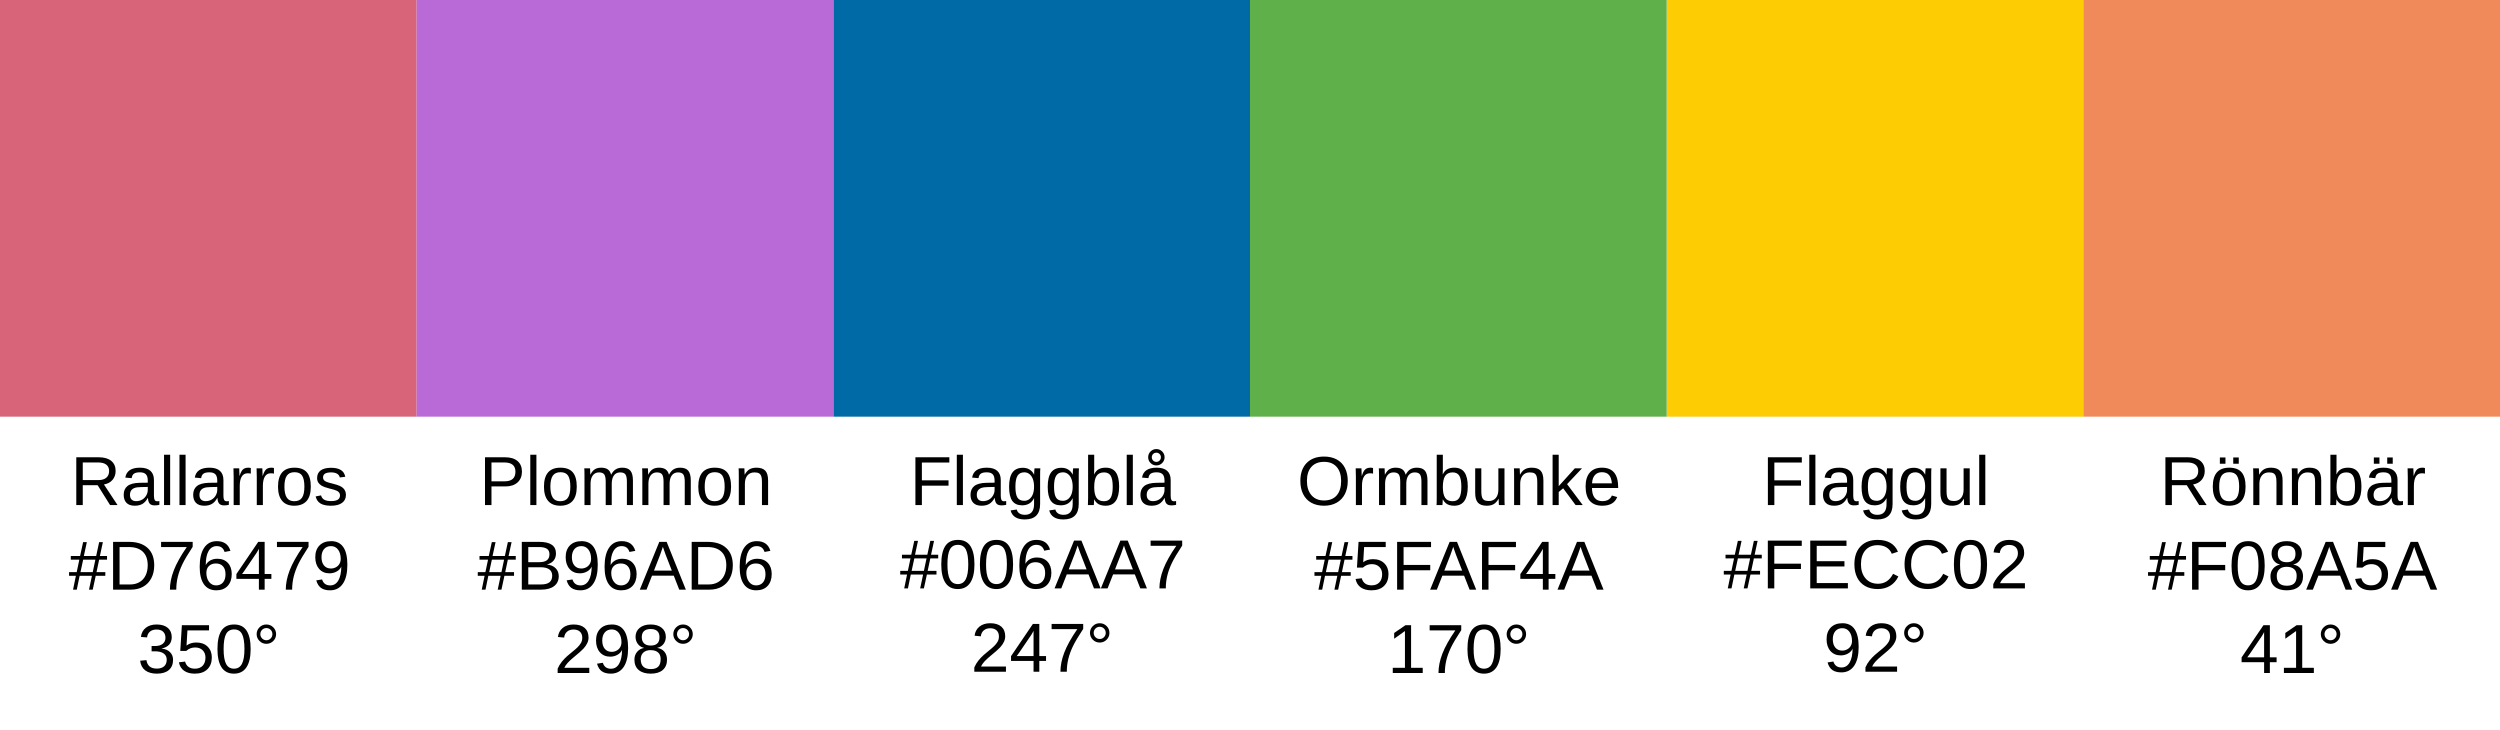
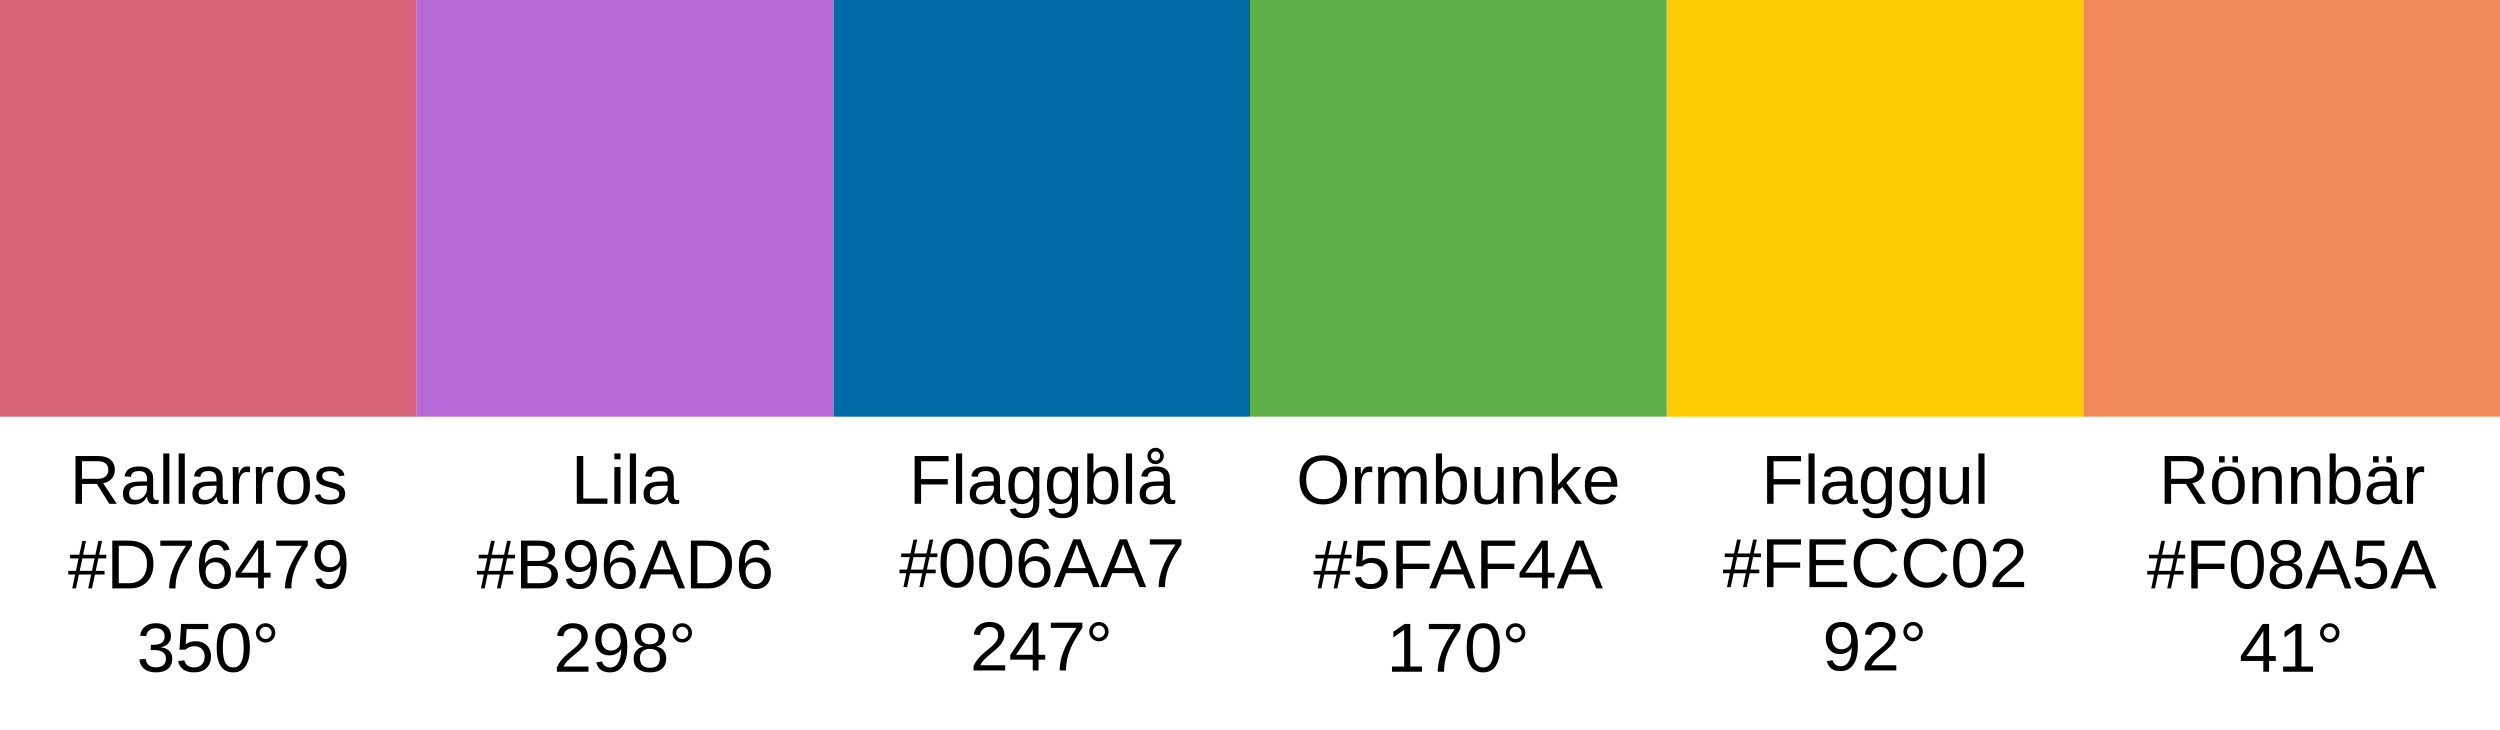
<svg xmlns="http://www.w3.org/2000/svg" width="1980" height="578" xml:space="preserve" overflow="hidden">
  <defs>
    <clipPath id="clip0">
-       <rect x="36" y="1979" width="1980" height="578" />
+       <rect x="198" y="2022" width="1980" height="578" />
    </clipPath>
  </defs>
-   <g clip-path="url(#clip0)" transform="translate(-36 -1979)">
-     <path d="M696 1979 1026 1979 1026 2309 696 2309Z" fill="#006AA7" fill-rule="evenodd" />
-     <path d="M1356 1979 1686 1979 1686 2309 1356 2309Z" fill="#FECC02" fill-rule="evenodd" />
-     <path d="M1026 1979 1356 1979 1356 2309 1026 2309Z" fill="#5FAF4A" fill-rule="evenodd" />
-     <path d="M36 1979 366 1979 366 2309 36 2309Z" fill="#D76479" fill-rule="evenodd" />
-     <path d="M1686 1979 2016 1979 2016 2309 1686 2309Z" fill="#F08A5A" fill-rule="evenodd" />
-     <path d="M366 1979 696 1979 696 2309 366 2309Z" fill="#B96AD6" fill-rule="evenodd" />
-     <text font-family="Arial,Arial_MSFontService,sans-serif" font-weight="400" font-size="55" transform="matrix(1 0 0 1 756.489 2379)">Flaggblå</text>
-     <text font-family="Arial,Arial_MSFontService,sans-serif" font-weight="400" font-size="55" transform="matrix(1 0 0 1 748.743 2445)">#006AA7</text>
-     <text font-family="Arial,Arial_MSFontService,sans-serif" font-weight="400" font-size="55" transform="matrix(1 0 0 1 804.889 2511)">247</text>
-     <text font-family="Arial,Arial_MSFontService,sans-serif" font-weight="400" font-size="55" transform="matrix(1 0 0 1 895.983 2511)">°</text>
-     <text font-family="Arial,Arial_MSFontService,sans-serif" font-weight="400" font-size="55" transform="matrix(1 0 0 1 1431.65 2379)">Flaggul</text>
-     <text font-family="Arial,Arial_MSFontService,sans-serif" font-weight="400" font-size="55" transform="matrix(1 0 0 1 1401.01 2445)">#FECC02</text>
-     <text font-family="Arial,Arial_MSFontService,sans-serif" font-weight="400" font-size="55" transform="matrix(1 0 0 1 1480.07 2511)">92</text>
-     <text font-family="Arial,Arial_MSFontService,sans-serif" font-weight="400" font-size="55" transform="matrix(1 0 0 1 1540.8 2511)">°</text>
-     <text font-family="Arial,Arial_MSFontService,sans-serif" font-weight="400" font-size="55" transform="matrix(1 0 0 1 1063.27 2379)">Ormbunke</text>
-     <text font-family="Arial,Arial_MSFontService,sans-serif" font-weight="400" font-size="55" transform="matrix(1 0 0 1 1076.82 2446)">#5FAF4A</text>
-     <text font-family="Arial,Arial_MSFontService,sans-serif" font-weight="400" font-size="55" transform="matrix(1 0 0 1 1134.89 2512)">170</text>
-     <text font-family="Arial,Arial_MSFontService,sans-serif" font-weight="400" font-size="55" transform="matrix(1 0 0 1 1225.98 2512)">°</text>
-     <text font-family="Arial,Arial_MSFontService,sans-serif" font-weight="400" font-size="55" transform="matrix(1 0 0 1 91.9056 2379)">Rallarros</text>
-     <text font-family="Arial,Arial_MSFontService,sans-serif" font-weight="400" font-size="55" transform="matrix(1 0 0 1 90.4618 2446)">#D76479</text>
-     <text font-family="Arial,Arial_MSFontService,sans-serif" font-weight="400" font-size="55" transform="matrix(1 0 0 1 144.889 2512)">350</text>
-     <text font-family="Arial,Arial_MSFontService,sans-serif" font-weight="400" font-size="55" transform="matrix(1 0 0 1 235.983 2512)">°</text>
-     <text font-family="Arial,Arial_MSFontService,sans-serif" font-weight="400" font-size="55" transform="matrix(1 0 0 1 1746.49 2379)">Rönnbär</text>
-     <text font-family="Arial,Arial_MSFontService,sans-serif" font-weight="400" font-size="55" transform="matrix(1 0 0 1 1737.02 2446)">#F08A5A</text>
-     <text font-family="Arial,Arial_MSFontService,sans-serif" font-weight="400" font-size="55" transform="matrix(1 0 0 1 1810.08 2512)">41</text>
-     <text font-family="Arial,Arial_MSFontService,sans-serif" font-weight="400" font-size="55" transform="matrix(1 0 0 1 1870.81 2512)">°</text>
-     <text font-family="Arial,Arial_MSFontService,sans-serif" font-weight="400" font-size="55" transform="matrix(1 0 0 1 415.603 2379)">Plommon</text>
-     <text font-family="Arial,Arial_MSFontService,sans-serif" font-weight="400" font-size="55" transform="matrix(1 0 0 1 414.16 2446)">#B96AD6</text>
-     <text font-family="Arial,Arial_MSFontService,sans-serif" font-weight="400" font-size="55" transform="matrix(1 0 0 1 474.889 2512)">298</text>
-     <text font-family="Arial,Arial_MSFontService,sans-serif" font-weight="400" font-size="55" transform="matrix(1 0 0 1 565.983 2512)">°</text>
+   <g clip-path="url(#clip0)" transform="translate(-198 -2022)">
+     <path d="M858 2022 1188 2022 1188 2352 858 2352Z" fill="#006AA7" fill-rule="evenodd" />
+     <path d="M1518 2022 1848 2022 1848 2352 1518 2352Z" fill="#FECC02" fill-rule="evenodd" />
+     <path d="M1188 2022 1518 2022 1518 2352 1188 2352Z" fill="#5FAF4A" fill-rule="evenodd" />
+     <path d="M198 2022 528 2022 528 2352 198 2352Z" fill="#D76479" fill-rule="evenodd" />
+     <path d="M1848 2022 2178 2022 2178 2352 1848 2352Z" fill="#F08A5A" fill-rule="evenodd" />
+     <path d="M528 2022 858 2022 858 2352 528 2352Z" fill="#B96AD6" fill-rule="evenodd" />
+     <text font-family="Arial,Arial_MSFontService,sans-serif" font-weight="400" font-size="55" transform="matrix(1 0 0 1 917.867 2421)">Flaggblå</text>
+     <text font-family="Arial,Arial_MSFontService,sans-serif" font-weight="400" font-size="55" transform="matrix(1 0 0 1 910.121 2487)">#006AA7</text>
+     <text font-family="Arial,Arial_MSFontService,sans-serif" font-weight="400" font-size="55" transform="matrix(1 0 0 1 966.267 2553)">247</text>
+     <text font-family="Arial,Arial_MSFontService,sans-serif" font-weight="400" font-size="55" transform="matrix(1 0 0 1 1057.36 2553)">°</text>
+     <text font-family="Arial,Arial_MSFontService,sans-serif" font-weight="400" font-size="55" transform="matrix(1 0 0 1 1593.03 2421)">Flaggul</text>
+     <text font-family="Arial,Arial_MSFontService,sans-serif" font-weight="400" font-size="55" transform="matrix(1 0 0 1 1562.39 2487)">#FECC02</text>
+     <text font-family="Arial,Arial_MSFontService,sans-serif" font-weight="400" font-size="55" transform="matrix(1 0 0 1 1641.45 2553)">92</text>
+     <text font-family="Arial,Arial_MSFontService,sans-serif" font-weight="400" font-size="55" transform="matrix(1 0 0 1 1702.18 2553)">°</text>
+     <text font-family="Arial,Arial_MSFontService,sans-serif" font-weight="400" font-size="55" transform="matrix(1 0 0 1 1224.65 2421)">Ormbunke</text>
+     <text font-family="Arial,Arial_MSFontService,sans-serif" font-weight="400" font-size="55" transform="matrix(1 0 0 1 1238.2 2488)">#5FAF4A</text>
+     <text font-family="Arial,Arial_MSFontService,sans-serif" font-weight="400" font-size="55" transform="matrix(1 0 0 1 1296.27 2554)">170</text>
+     <text font-family="Arial,Arial_MSFontService,sans-serif" font-weight="400" font-size="55" transform="matrix(1 0 0 1 1387.36 2554)">°</text>
+     <text font-family="Arial,Arial_MSFontService,sans-serif" font-weight="400" font-size="55" transform="matrix(1 0 0 1 253.283 2421)">Rallarros</text>
+     <text font-family="Arial,Arial_MSFontService,sans-serif" font-weight="400" font-size="55" transform="matrix(1 0 0 1 251.84 2488)">#D76479</text>
+     <text font-family="Arial,Arial_MSFontService,sans-serif" font-weight="400" font-size="55" transform="matrix(1 0 0 1 306.267 2554)">350</text>
+     <text font-family="Arial,Arial_MSFontService,sans-serif" font-weight="400" font-size="55" transform="matrix(1 0 0 1 397.36 2554)">°</text>
+     <text font-family="Arial,Arial_MSFontService,sans-serif" font-weight="400" font-size="55" transform="matrix(1 0 0 1 1907.87 2421)">Rönnbär</text>
+     <text font-family="Arial,Arial_MSFontService,sans-serif" font-weight="400" font-size="55" transform="matrix(1 0 0 1 1898.4 2488)">#F08A5A</text>
+     <text font-family="Arial,Arial_MSFontService,sans-serif" font-weight="400" font-size="55" transform="matrix(1 0 0 1 1971.46 2554)">41</text>
+     <text font-family="Arial,Arial_MSFontService,sans-serif" font-weight="400" font-size="55" transform="matrix(1 0 0 1 2032.19 2554)">°</text>
+     <text font-family="Arial,Arial_MSFontService,sans-serif" font-weight="400" font-size="55" transform="matrix(1 0 0 1 650.315 2421)">Lila</text>
+     <text font-family="Arial,Arial_MSFontService,sans-serif" font-weight="400" font-size="55" transform="matrix(1 0 0 1 575.537 2488)">#B96AD6</text>
+     <text font-family="Arial,Arial_MSFontService,sans-serif" font-weight="400" font-size="55" transform="matrix(1 0 0 1 636.267 2554)">298</text>
+     <text font-family="Arial,Arial_MSFontService,sans-serif" font-weight="400" font-size="55" transform="matrix(1 0 0 1 727.36 2554)">°</text>
  </g>
</svg>
